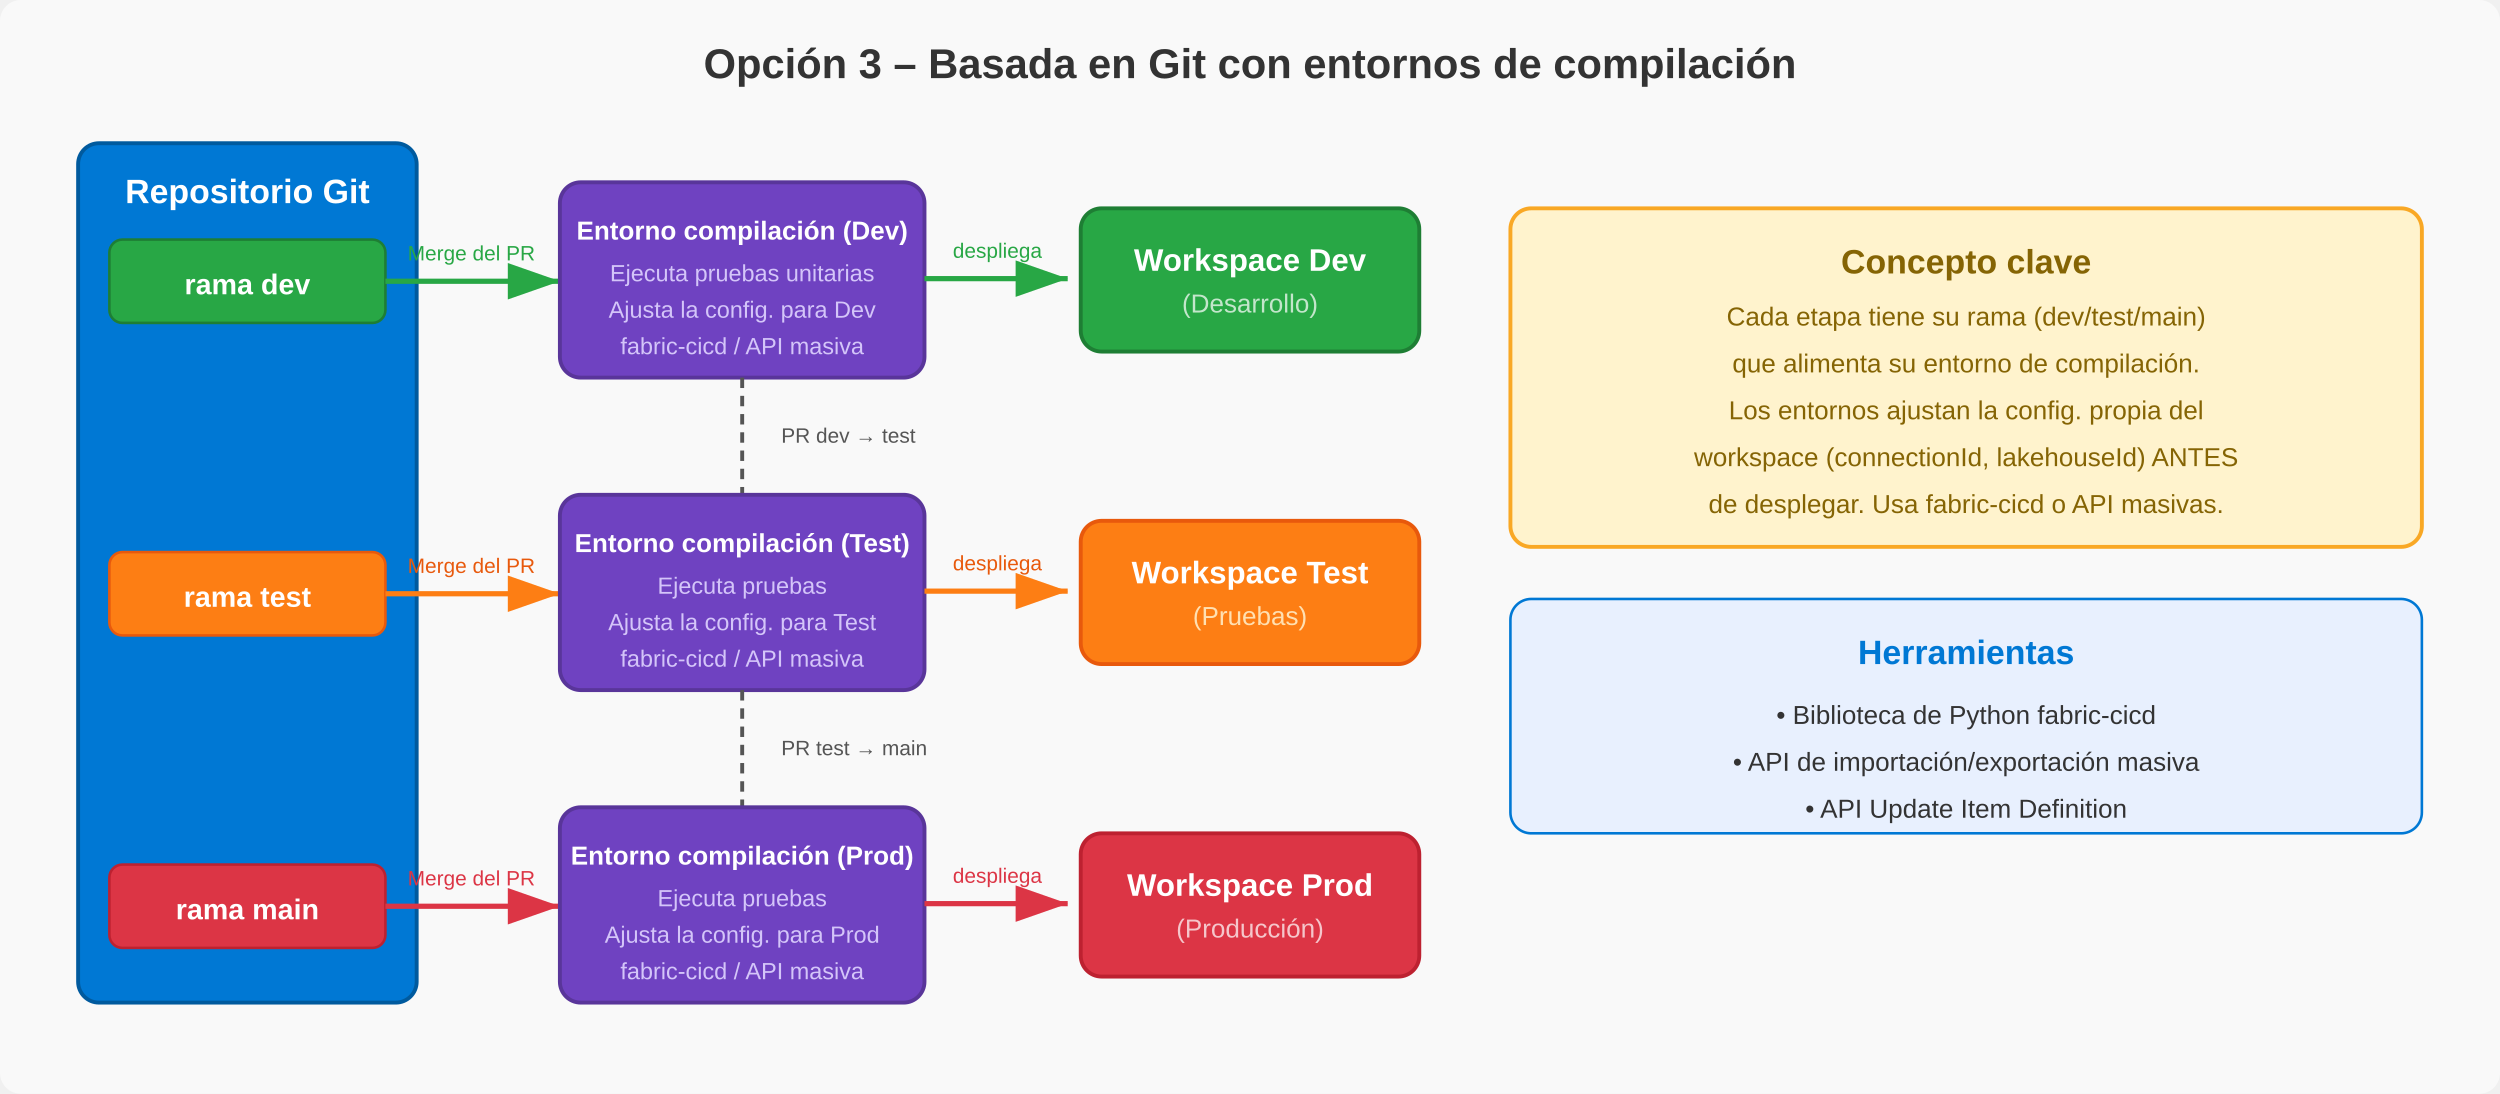
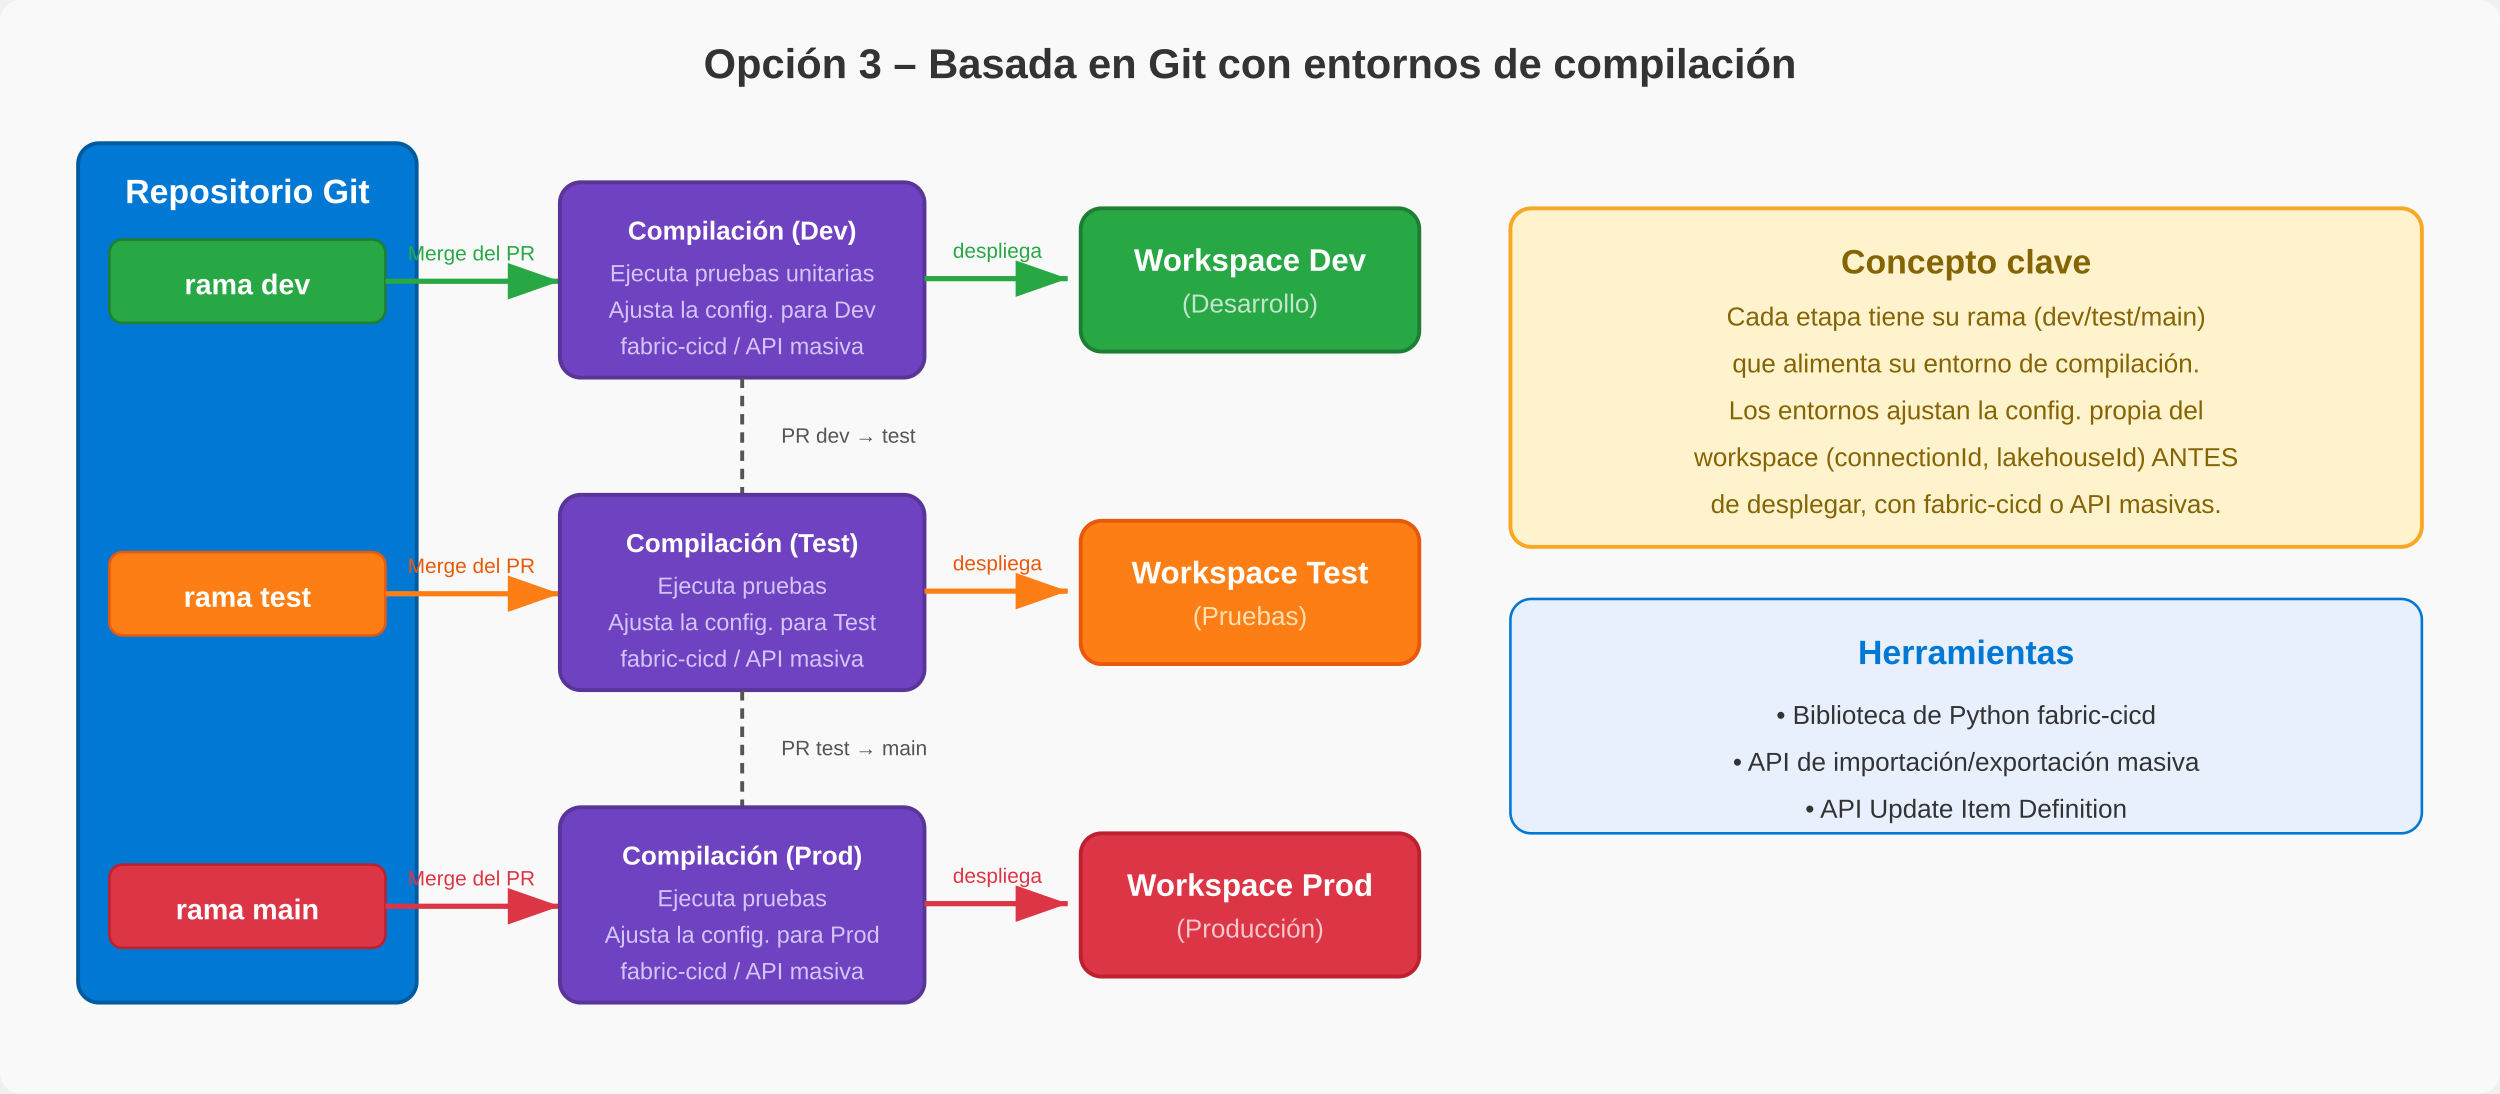
<svg xmlns="http://www.w3.org/2000/svg" viewBox="0 0 960 420" font-family="Segoe UI, Arial, sans-serif">
  <rect width="960" height="420" fill="#f9f9f9" rx="8" />
  <text x="480" y="30" text-anchor="middle" font-size="16" font-weight="bold" fill="#333">Opción 3 – Basada en Git con entornos de compilación</text>
  <rect x="30" y="55" width="130" height="330" rx="8" fill="#0078d4" stroke="#005a9e" stroke-width="1.5" />
  <text x="95" y="78" text-anchor="middle" font-size="13" fill="#fff" font-weight="bold">Repositorio Git</text>
  <rect x="42" y="92" width="106" height="32" rx="5" fill="#28a745" stroke="#1e7e34" stroke-width="1" />
  <text x="95" y="113" text-anchor="middle" font-size="11" fill="#fff" font-weight="bold">rama dev</text>
  <rect x="42" y="212" width="106" height="32" rx="5" fill="#fd7e14" stroke="#e8590c" stroke-width="1" />
  <text x="95" y="233" text-anchor="middle" font-size="11" fill="#fff" font-weight="bold">rama test</text>
  <rect x="42" y="332" width="106" height="32" rx="5" fill="#dc3545" stroke="#bd2130" stroke-width="1" />
  <text x="95" y="353" text-anchor="middle" font-size="11" fill="#fff" font-weight="bold">rama main</text>
  <line x1="148" y1="108" x2="215" y2="108" stroke="#28a745" stroke-width="2" marker-end="url(#arrowGreen)" />
  <text x="181" y="100" text-anchor="middle" font-size="8" fill="#28a745">Merge del PR</text>
  <rect x="215" y="70" width="140" height="75" rx="8" fill="#6f42c1" stroke="#59359a" stroke-width="1.5" />
-   <text x="285" y="92" text-anchor="middle" font-size="10" fill="#fff" font-weight="bold">Entorno compilación (Dev)</text>
+   <text x="285" y="92" text-anchor="middle" font-size="10" fill="#fff" font-weight="bold">Compilación (Dev)</text>
  <text x="285" y="108" text-anchor="middle" font-size="9" fill="#d4c5f9">Ejecuta pruebas unitarias</text>
  <text x="285" y="122" text-anchor="middle" font-size="9" fill="#d4c5f9">Ajusta la config. para Dev</text>
  <text x="285" y="136" text-anchor="middle" font-size="9" fill="#d4c5f9">fabric-cicd / API masiva</text>
  <line x1="355" y1="107" x2="410" y2="107" stroke="#28a745" stroke-width="2" marker-end="url(#arrowGreen)" />
  <text x="383" y="99" text-anchor="middle" font-size="8" fill="#28a745">despliega</text>
  <rect x="415" y="80" width="130" height="55" rx="8" fill="#28a745" stroke="#1e7e34" stroke-width="1.5" />
  <text x="480" y="104" text-anchor="middle" font-size="12" fill="#fff" font-weight="bold">Workspace Dev</text>
  <text x="480" y="120" text-anchor="middle" font-size="10" fill="#c3e6cb">(Desarrollo)</text>
  <line x1="285" y1="145" x2="285" y2="190" stroke="#555" stroke-width="1.5" stroke-dasharray="4,3" />
  <text x="300" y="170" font-size="8" fill="#555">PR dev → test</text>
  <line x1="148" y1="228" x2="215" y2="228" stroke="#fd7e14" stroke-width="2" marker-end="url(#arrowOrange)" />
  <text x="181" y="220" text-anchor="middle" font-size="8" fill="#e8590c">Merge del PR</text>
  <rect x="215" y="190" width="140" height="75" rx="8" fill="#6f42c1" stroke="#59359a" stroke-width="1.5" />
-   <text x="285" y="212" text-anchor="middle" font-size="10" fill="#fff" font-weight="bold">Entorno compilación (Test)</text>
+   <text x="285" y="212" text-anchor="middle" font-size="10" fill="#fff" font-weight="bold">Compilación (Test)</text>
  <text x="285" y="228" text-anchor="middle" font-size="9" fill="#d4c5f9">Ejecuta pruebas</text>
  <text x="285" y="242" text-anchor="middle" font-size="9" fill="#d4c5f9">Ajusta la config. para Test</text>
  <text x="285" y="256" text-anchor="middle" font-size="9" fill="#d4c5f9">fabric-cicd / API masiva</text>
  <line x1="355" y1="227" x2="410" y2="227" stroke="#fd7e14" stroke-width="2" marker-end="url(#arrowOrange)" />
  <text x="383" y="219" text-anchor="middle" font-size="8" fill="#e8590c">despliega</text>
  <rect x="415" y="200" width="130" height="55" rx="8" fill="#fd7e14" stroke="#e8590c" stroke-width="1.5" />
  <text x="480" y="224" text-anchor="middle" font-size="12" fill="#fff" font-weight="bold">Workspace Test</text>
  <text x="480" y="240" text-anchor="middle" font-size="10" fill="#ffe0b2">(Pruebas)</text>
  <line x1="285" y1="265" x2="285" y2="310" stroke="#555" stroke-width="1.5" stroke-dasharray="4,3" />
  <text x="300" y="290" font-size="8" fill="#555">PR test → main</text>
  <line x1="148" y1="348" x2="215" y2="348" stroke="#dc3545" stroke-width="2" marker-end="url(#arrowRed)" />
  <text x="181" y="340" text-anchor="middle" font-size="8" fill="#dc3545">Merge del PR</text>
  <rect x="215" y="310" width="140" height="75" rx="8" fill="#6f42c1" stroke="#59359a" stroke-width="1.5" />
-   <text x="285" y="332" text-anchor="middle" font-size="10" fill="#fff" font-weight="bold">Entorno compilación (Prod)</text>
+   <text x="285" y="332" text-anchor="middle" font-size="10" fill="#fff" font-weight="bold">Compilación (Prod)</text>
  <text x="285" y="348" text-anchor="middle" font-size="9" fill="#d4c5f9">Ejecuta pruebas</text>
  <text x="285" y="362" text-anchor="middle" font-size="9" fill="#d4c5f9">Ajusta la config. para Prod</text>
  <text x="285" y="376" text-anchor="middle" font-size="9" fill="#d4c5f9">fabric-cicd / API masiva</text>
  <line x1="355" y1="347" x2="410" y2="347" stroke="#dc3545" stroke-width="2" marker-end="url(#arrowRed)" />
  <text x="383" y="339" text-anchor="middle" font-size="8" fill="#dc3545">despliega</text>
  <rect x="415" y="320" width="130" height="55" rx="8" fill="#dc3545" stroke="#bd2130" stroke-width="1.5" />
  <text x="480" y="344" text-anchor="middle" font-size="12" fill="#fff" font-weight="bold">Workspace Prod</text>
  <text x="480" y="360" text-anchor="middle" font-size="10" fill="#f5c6cb">(Producción)</text>
  <rect x="580" y="80" width="350" height="130" rx="8" fill="#fff3cd" stroke="#f9a825" stroke-width="1.5" />
  <text x="755" y="105" text-anchor="middle" font-size="13" font-weight="bold" fill="#856404">Concepto clave</text>
  <text x="755" y="125" text-anchor="middle" font-size="10" fill="#856404">Cada etapa tiene su rama (dev/test/main)</text>
  <text x="755" y="143" text-anchor="middle" font-size="10" fill="#856404">que alimenta su entorno de compilación.</text>
  <text x="755" y="161" text-anchor="middle" font-size="10" fill="#856404">Los entornos ajustan la config. propia del</text>
  <text x="755" y="179" text-anchor="middle" font-size="10" fill="#856404">workspace (connectionId, lakehouseId) ANTES</text>
-   <text x="755" y="197" text-anchor="middle" font-size="10" fill="#856404">de desplegar. Usa fabric-cicd o API masivas.</text>
+   <text x="755" y="197" text-anchor="middle" font-size="10" fill="#856404">de desplegar, con fabric-cicd o API masivas.</text>
  <rect x="580" y="230" width="350" height="90" rx="8" fill="#e8f0fe" stroke="#0078d4" stroke-width="1" />
  <text x="755" y="255" text-anchor="middle" font-size="13" font-weight="bold" fill="#0078d4">Herramientas</text>
  <text x="755" y="278" text-anchor="middle" font-size="10" fill="#333">• Biblioteca de Python fabric-cicd</text>
  <text x="755" y="296" text-anchor="middle" font-size="10" fill="#333">• API de importación/exportación masiva</text>
  <text x="755" y="314" text-anchor="middle" font-size="10" fill="#333">• API Update Item Definition</text>
  <defs>
    <marker id="arrow" markerWidth="10" markerHeight="7" refX="10" refY="3.5" orient="auto">
      <polygon points="0 0, 10 3.5, 0 7" fill="#555" />
    </marker>
    <marker id="arrowGreen" markerWidth="10" markerHeight="7" refX="10" refY="3.5" orient="auto">
      <polygon points="0 0, 10 3.5, 0 7" fill="#28a745" />
    </marker>
    <marker id="arrowOrange" markerWidth="10" markerHeight="7" refX="10" refY="3.5" orient="auto">
      <polygon points="0 0, 10 3.5, 0 7" fill="#fd7e14" />
    </marker>
    <marker id="arrowRed" markerWidth="10" markerHeight="7" refX="10" refY="3.5" orient="auto">
      <polygon points="0 0, 10 3.5, 0 7" fill="#dc3545" />
    </marker>
  </defs>
</svg>
